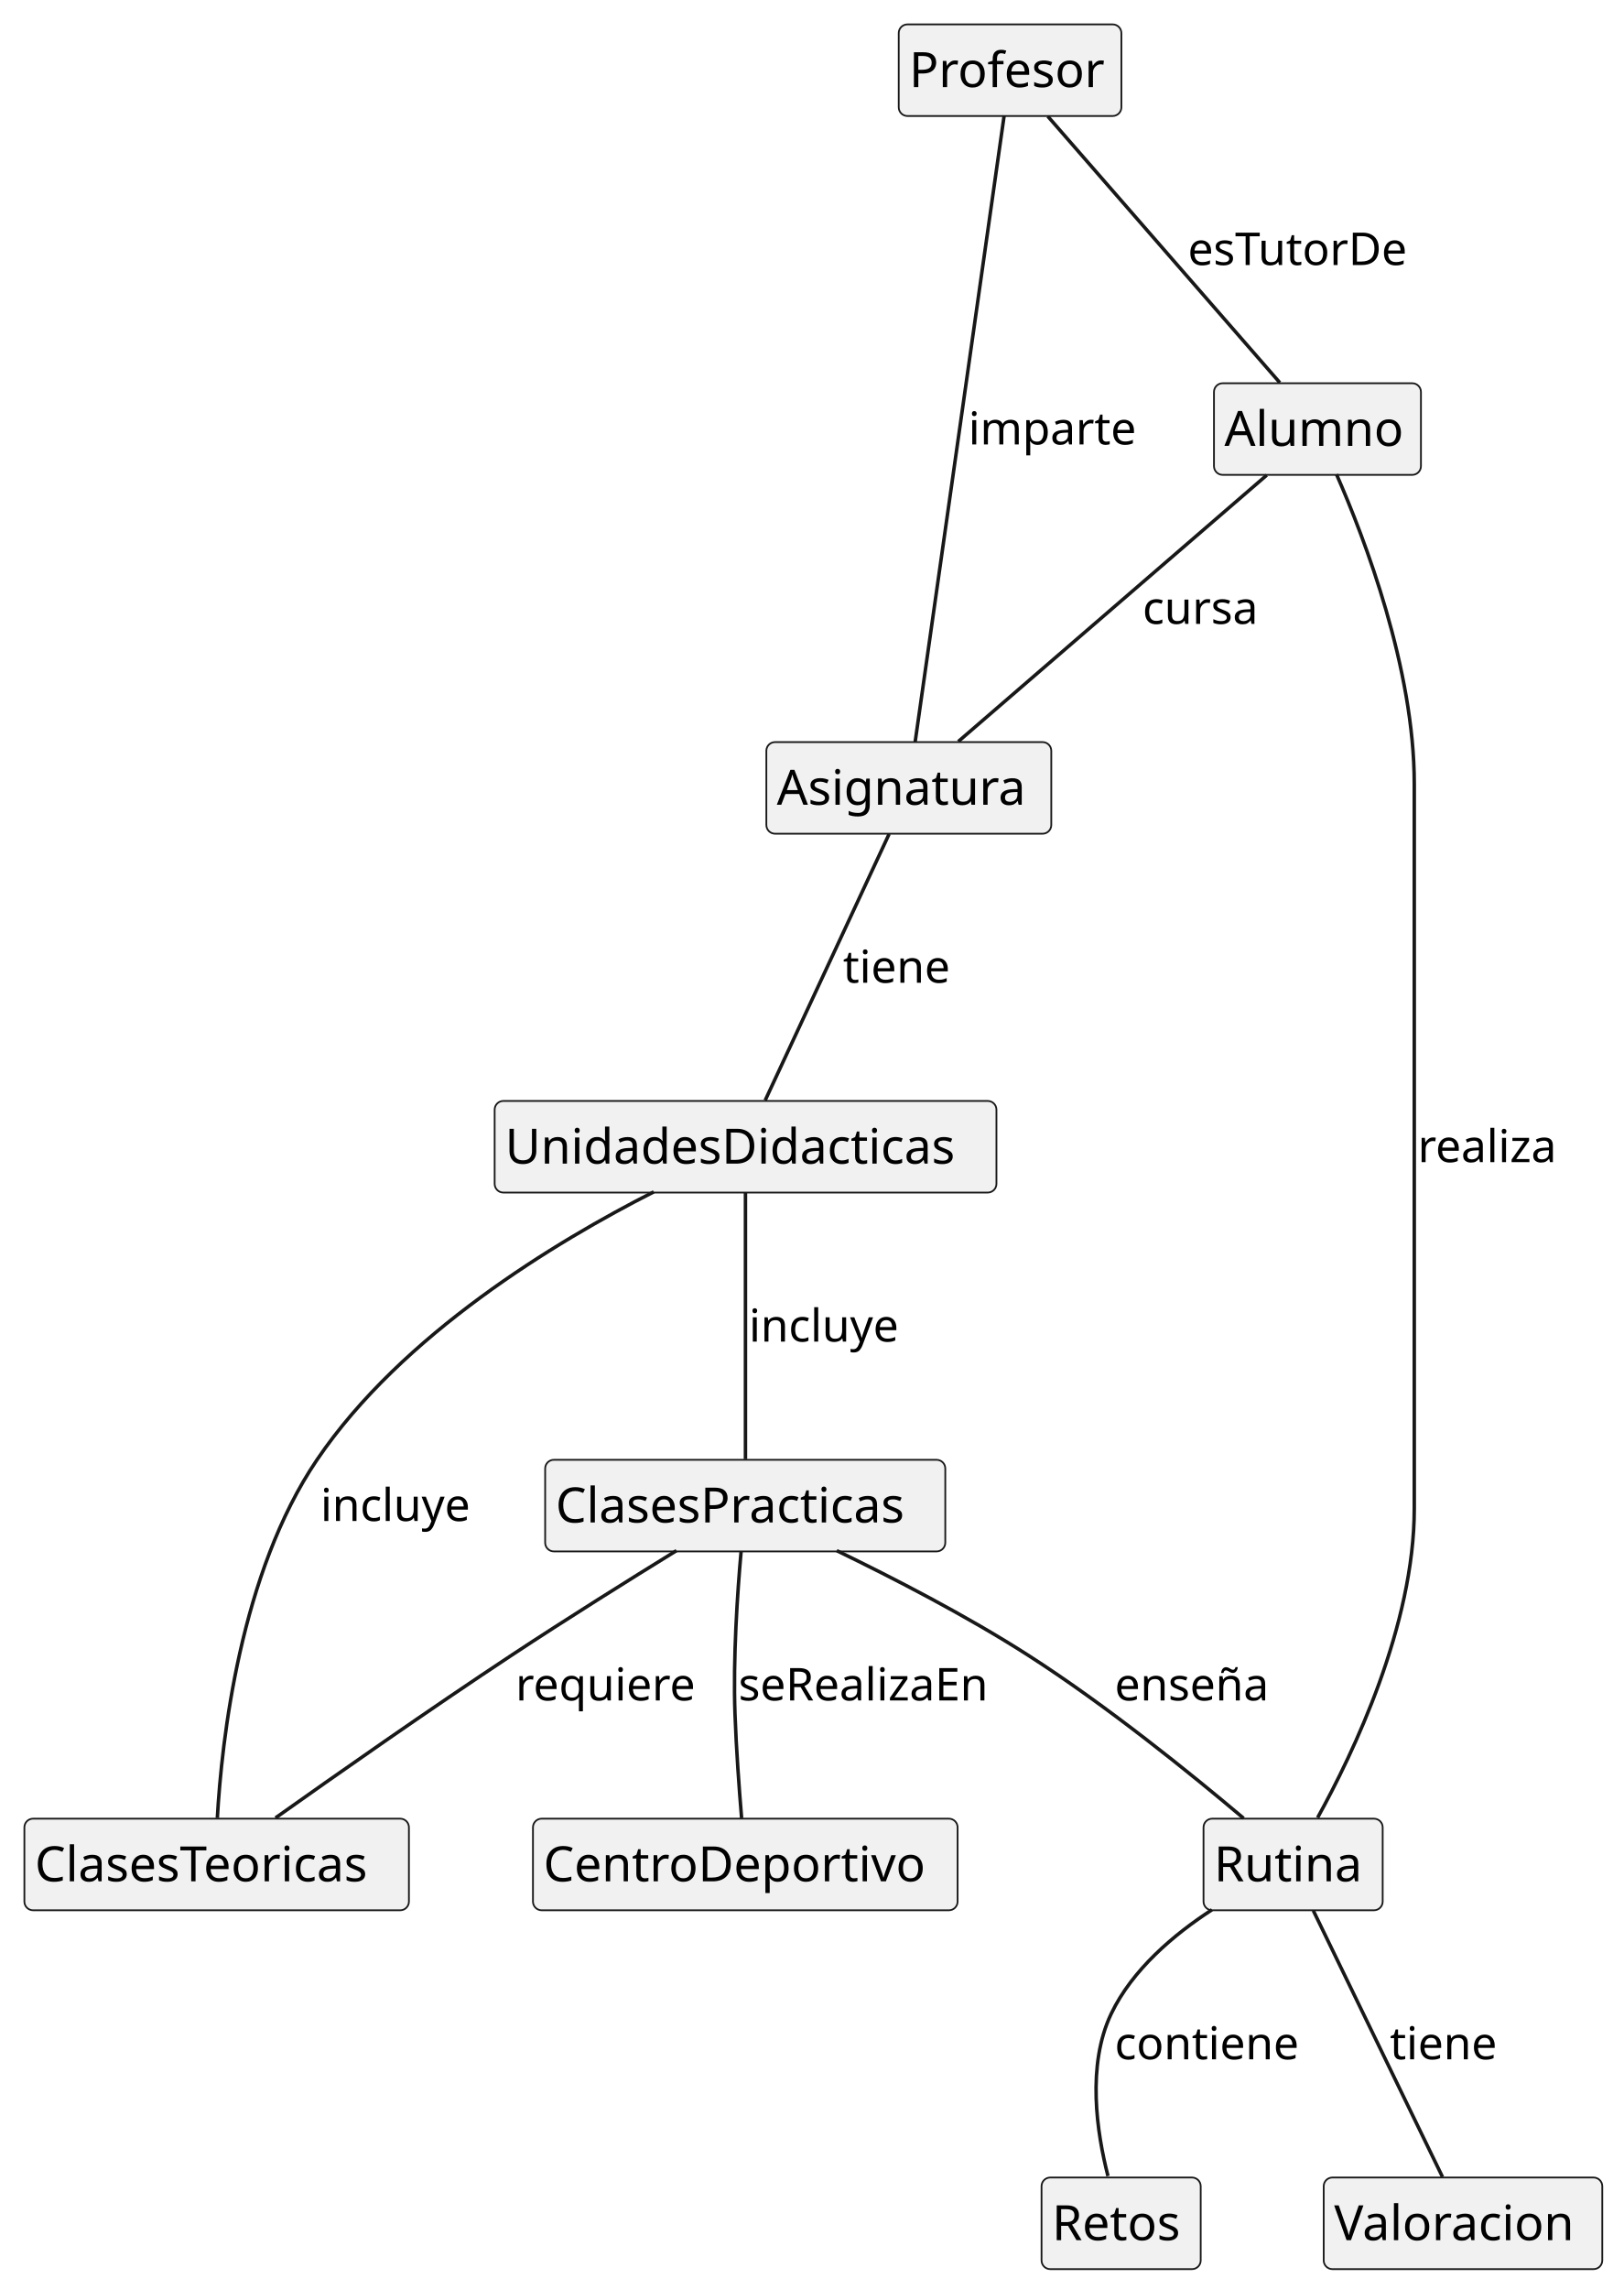
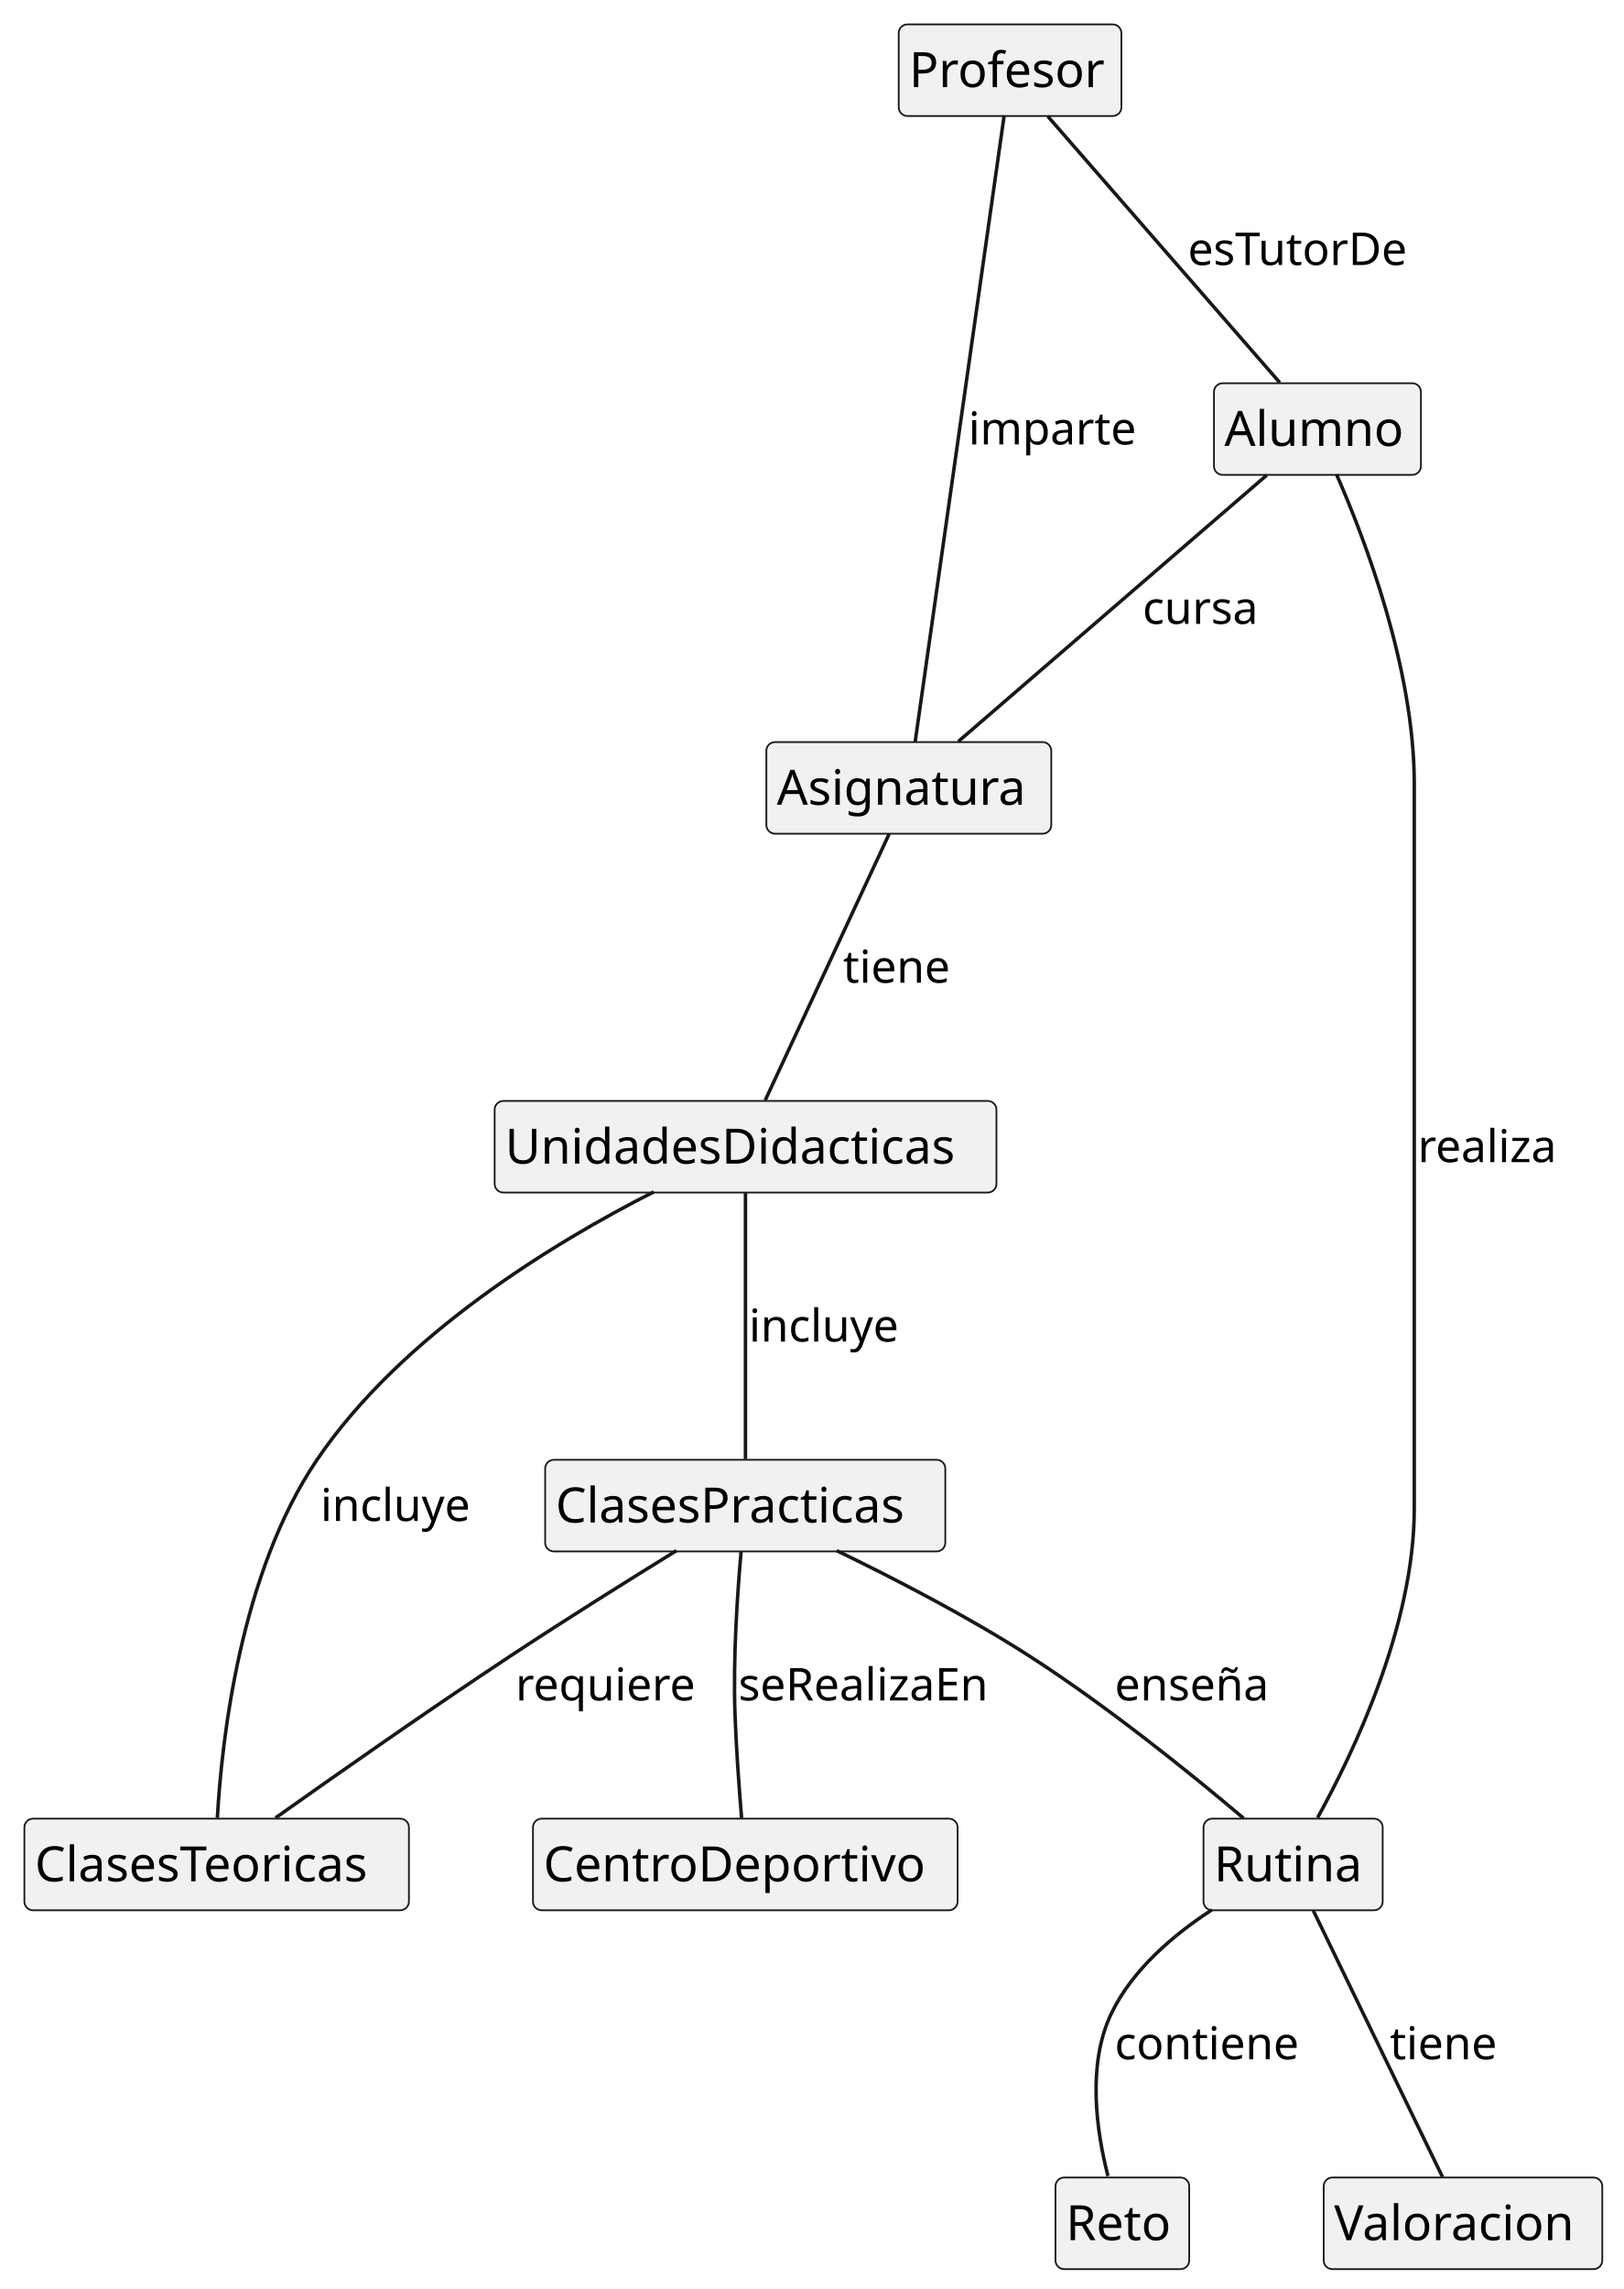
<svg xmlns="http://www.w3.org/2000/svg" contentStyleType="text/css" height="657px" preserveAspectRatio="none" style="width:466px;height:657px;background:#FFFFFF;" version="1.1" viewBox="0 0 466 657" width="466px" zoomAndPan="magnify">
  <defs />
  <g>
    <g id="elem_Profesor">
      <rect codeLine="4" fill="#F1F1F1" height="26.297" id="Profesor" rx="2.5" ry="2.5" style="stroke:#181818;stroke-width:0.5;" width="63.921" x="258" y="7" />
      <text fill="#000000" font-family="sans-serif" font-size="14" lengthAdjust="spacing" textLength="57.921" x="261" y="24.995">Profesor</text>
    </g>
    <g id="elem_Alumno">
      <rect codeLine="5" fill="#F1F1F1" height="26.297" id="Alumno" rx="2.5" ry="2.5" style="stroke:#181818;stroke-width:0.5;" width="59.416" x="348.5" y="110" />
      <text fill="#000000" font-family="sans-serif" font-size="14" lengthAdjust="spacing" textLength="53.416" x="351.5" y="127.995">Alumno</text>
    </g>
    <g id="elem_Asignatura">
      <rect codeLine="6" fill="#F1F1F1" height="26.297" id="Asignatura" rx="2.5" ry="2.5" style="stroke:#181818;stroke-width:0.5;" width="81.797" x="220" y="213" />
      <text fill="#000000" font-family="sans-serif" font-size="14" lengthAdjust="spacing" textLength="75.797" x="223" y="230.995">Asignatura</text>
    </g>
    <g id="elem_UnidadesDidacticas">
      <rect codeLine="7" fill="#F1F1F1" height="26.297" id="UnidadesDidacticas" rx="2.5" ry="2.5" style="stroke:#181818;stroke-width:0.5;" width="144.052" x="142" y="316" />
      <text fill="#000000" font-family="sans-serif" font-size="14" lengthAdjust="spacing" textLength="138.052" x="145" y="333.995">UnidadesDidacticas</text>
    </g>
    <g id="elem_ClasesPracticas">
      <rect codeLine="8" fill="#F1F1F1" height="26.297" id="ClasesPracticas" rx="2.5" ry="2.5" style="stroke:#181818;stroke-width:0.5;" width="114.869" x="156.5" y="419" />
      <text fill="#000000" font-family="sans-serif" font-size="14" lengthAdjust="spacing" textLength="108.869" x="159.5" y="436.995">ClasesPracticas</text>
    </g>
    <g id="elem_ClasesTeoricas">
      <rect codeLine="11" fill="#F1F1F1" height="26.297" id="ClasesTeoricas" rx="2.5" ry="2.5" style="stroke:#181818;stroke-width:0.5;" width="110.392" x="7" y="522" />
      <text fill="#000000" font-family="sans-serif" font-size="14" lengthAdjust="spacing" textLength="104.392" x="10" y="539.995">ClasesTeoricas</text>
    </g>
    <g id="elem_CentroDeportivo">
      <rect codeLine="12" fill="#F1F1F1" height="26.297" id="CentroDeportivo" rx="2.5" ry="2.5" style="stroke:#181818;stroke-width:0.5;" width="121.903" x="153" y="522" />
      <text fill="#000000" font-family="sans-serif" font-size="14" lengthAdjust="spacing" textLength="115.903" x="156" y="539.995">CentroDeportivo</text>
    </g>
    <g id="elem_Rutina">
      <rect codeLine="13" fill="#F1F1F1" height="26.297" id="Rutina" rx="2.5" ry="2.5" style="stroke:#181818;stroke-width:0.5;" width="51.432" x="345.5" y="522" />
      <text fill="#000000" font-family="sans-serif" font-size="14" lengthAdjust="spacing" textLength="45.432" x="348.5" y="539.995">Rutina</text>
    </g>
-     <g id="elem_Retos">
-       <rect codeLine="14" fill="#F1F1F1" height="26.297" id="Retos" rx="2.5" ry="2.5" style="stroke:#181818;stroke-width:0.5;" width="45.69" x="299" y="625" />
-       <text fill="#000000" font-family="sans-serif" font-size="14" lengthAdjust="spacing" textLength="39.69" x="302" y="642.995">Retos</text>
+     <g id="elem_Reto">
+       <rect codeLine="14" fill="#F1F1F1" height="26.297" id="Reto" rx="2.5" ry="2.5" style="stroke:#181818;stroke-width:0.5;" width="38.395" x="303" y="625" />
+       <text fill="#000000" font-family="sans-serif" font-size="14" lengthAdjust="spacing" textLength="32.395" x="306" y="642.995">Reto</text>
    </g>
    <g id="elem_Valoracion">
      <rect codeLine="15" fill="#F1F1F1" height="26.297" id="Valoracion" rx="2.5" ry="2.5" style="stroke:#181818;stroke-width:0.5;" width="79.972" x="380" y="625" />
      <text fill="#000000" font-family="sans-serif" font-size="14" lengthAdjust="spacing" textLength="73.972" x="383" y="642.995">Valoracion</text>
    </g>
    <g id="link_Profesor_Alumno">
      <path codeLine="17" d="M300.79,33.38 C317.77,52.87 350.53,90.47 367.4,109.83 " fill="none" id="Profesor-Alumno" style="stroke:#181818;stroke-width:1;" />
      <text fill="#000000" font-family="sans-serif" font-size="13" lengthAdjust="spacing" textLength="67.355" x="341" y="76.067">esTutorDe</text>
    </g>
    <g id="link_Profesor_Asignatura">
      <path codeLine="18" d="M288.27,33.15 C283.11,69.43 267.86,176.71 262.72,212.91 " fill="none" id="Profesor-Asignatura" style="stroke:#181818;stroke-width:1;" />
      <text fill="#000000" font-family="sans-serif" font-size="13" lengthAdjust="spacing" textLength="50.934" x="278" y="127.567">imparte</text>
    </g>
    <g id="link_Asignatura_UnidadesDidacticas">
      <path codeLine="19" d="M255.24,239.38 C246.17,258.87 228.67,296.47 219.66,315.83 " fill="none" id="Asignatura-UnidadesDidacticas" style="stroke:#181818;stroke-width:1;" />
      <text fill="#000000" font-family="sans-serif" font-size="13" lengthAdjust="spacing" textLength="32.944" x="242" y="282.067">tiene</text>
    </g>
    <g id="link_UnidadesDidacticas_ClasesPracticas">
      <path codeLine="20" d="M214,342.38 C214,361.87 214,399.47 214,418.83 " fill="none" id="UnidadesDidacticas-ClasesPracticas" style="stroke:#181818;stroke-width:1;" />
      <text fill="#000000" font-family="sans-serif" font-size="13" lengthAdjust="spacing" textLength="46.541" x="215" y="385.067">incluye</text>
    </g>
    <g id="link_UnidadesDidacticas_ClasesTeoricas">
      <path codeLine="21" d="M187.67,342.1 C159.45,356.43 115.4,383 91,419 C68.93,451.55 63.65,499.55 62.39,521.82 " fill="none" id="UnidadesDidacticas-ClasesTeoricas" style="stroke:#181818;stroke-width:1;" />
      <text fill="#000000" font-family="sans-serif" font-size="13" lengthAdjust="spacing" textLength="46.541" x="92" y="436.567">incluye</text>
    </g>
    <g id="link_Alumno_Asignatura">
      <path codeLine="22" d="M363.65,136.38 C341.08,155.87 297.52,193.47 275.1,212.83 " fill="none" id="Alumno-Asignatura" style="stroke:#181818;stroke-width:1;" />
      <text fill="#000000" font-family="sans-serif" font-size="13" lengthAdjust="spacing" textLength="35.471" x="328" y="179.067">cursa</text>
    </g>
    <g id="link_ClasesPracticas_CentroDeportivo">
      <path codeLine="23" d="M212.76,445.2 C211.7,457.13 210.42,475.81 211,492 C211.36,502.08 212.2,513.5 212.9,521.88 " fill="none" id="ClasesPracticas-CentroDeportivo" style="stroke:#181818;stroke-width:1;" />
      <text fill="#000000" font-family="sans-serif" font-size="13" lengthAdjust="spacing" textLength="78.235" x="212" y="488.067">seRealizaEn</text>
    </g>
    <g id="link_ClasesPracticas_Rutina">
      <path codeLine="24" d="M240.21,445.08 C256.4,452.92 277.39,463.73 295,475 C317.79,489.59 342.17,509.34 357,521.88 " fill="none" id="ClasesPracticas-Rutina" style="stroke:#181818;stroke-width:1;" />
      <text fill="#000000" font-family="sans-serif" font-size="13" lengthAdjust="spacing" textLength="47.214" x="320" y="488.067">enseña</text>
    </g>
-     <g id="link_Rutina_Retos">
-       <path codeLine="25" d="M347.92,548.15 C337,555.25 325.05,565.33 319,578 C311.93,592.81 314.87,612.15 318.07,624.58 " fill="none" id="Rutina-Retos" style="stroke:#181818;stroke-width:1;" />
+     <g id="link_Rutina_Reto">
+       <path codeLine="25" d="M347.92,548.15 C337,555.25 325.05,565.33 319,578 C311.93,592.81 314.87,612.15 318.07,624.58 " fill="none" id="Rutina-Reto" style="stroke:#181818;stroke-width:1;" />
      <text fill="#000000" font-family="sans-serif" font-size="13" lengthAdjust="spacing" textLength="56.285" x="320" y="591.067">contiene</text>
    </g>
    <g id="link_Rutina_Valoracion">
      <path codeLine="26" d="M377.01,548.38 C386.46,567.87 404.7,605.47 414.1,624.83 " fill="none" id="Rutina-Valoracion" style="stroke:#181818;stroke-width:1;" />
      <text fill="#000000" font-family="sans-serif" font-size="13" lengthAdjust="spacing" textLength="32.944" x="399" y="591.067">tiene</text>
    </g>
    <g id="link_Alumno_Rutina">
      <path codeLine="27" d="M383.67,136.14 C391.85,154.81 406,191.88 406,225 C406,225 406,225 406,433 C406,466.59 388.5,503.17 378.25,521.72 " fill="none" id="Alumno-Rutina" style="stroke:#181818;stroke-width:1;" />
      <text fill="#000000" font-family="sans-serif" font-size="13" lengthAdjust="spacing" textLength="43.323" x="407" y="333.567">realiza</text>
    </g>
    <g id="link_ClasesPracticas_ClasesTeoricas">
      <path codeLine="29" d="M194.2,445.07 C180.78,453.34 162.7,464.64 147,475 C123.16,490.73 96.15,509.68 79.09,521.78 " fill="none" id="ClasesPracticas-ClasesTeoricas" style="stroke:#181818;stroke-width:1;" />
      <text fill="#000000" font-family="sans-serif" font-size="13" lengthAdjust="spacing" textLength="54.787" x="148" y="488.067">requiere</text>
    </g>
  </g>
</svg>
